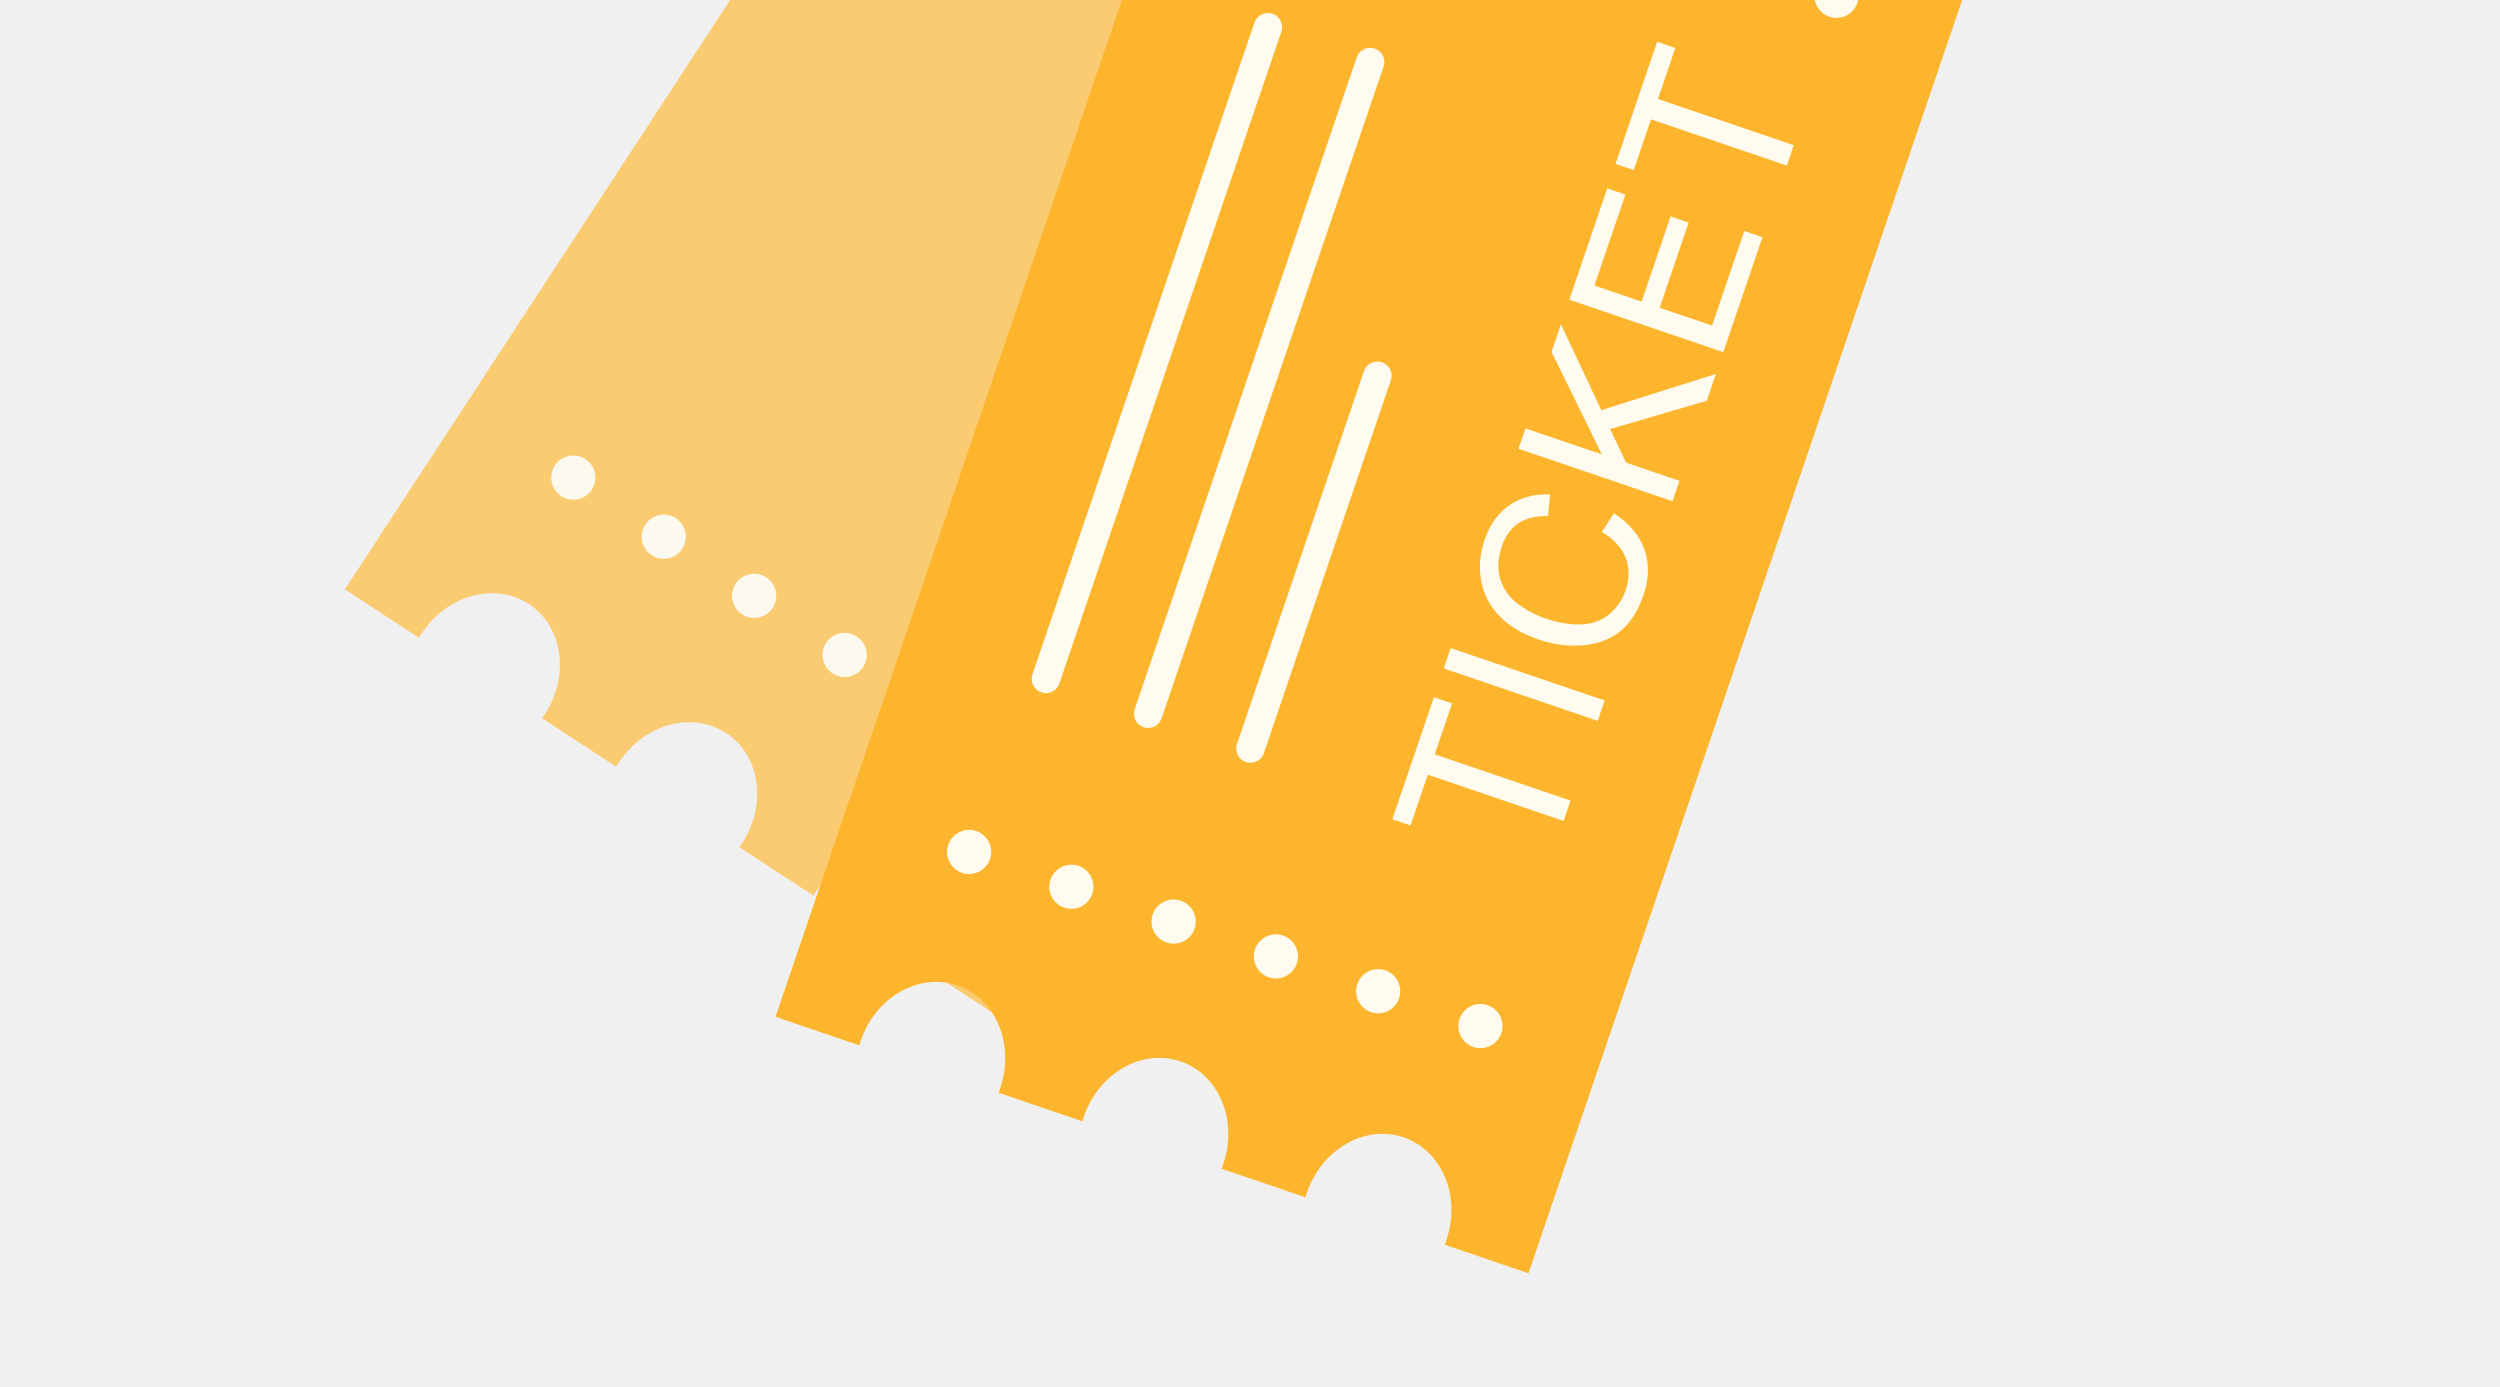
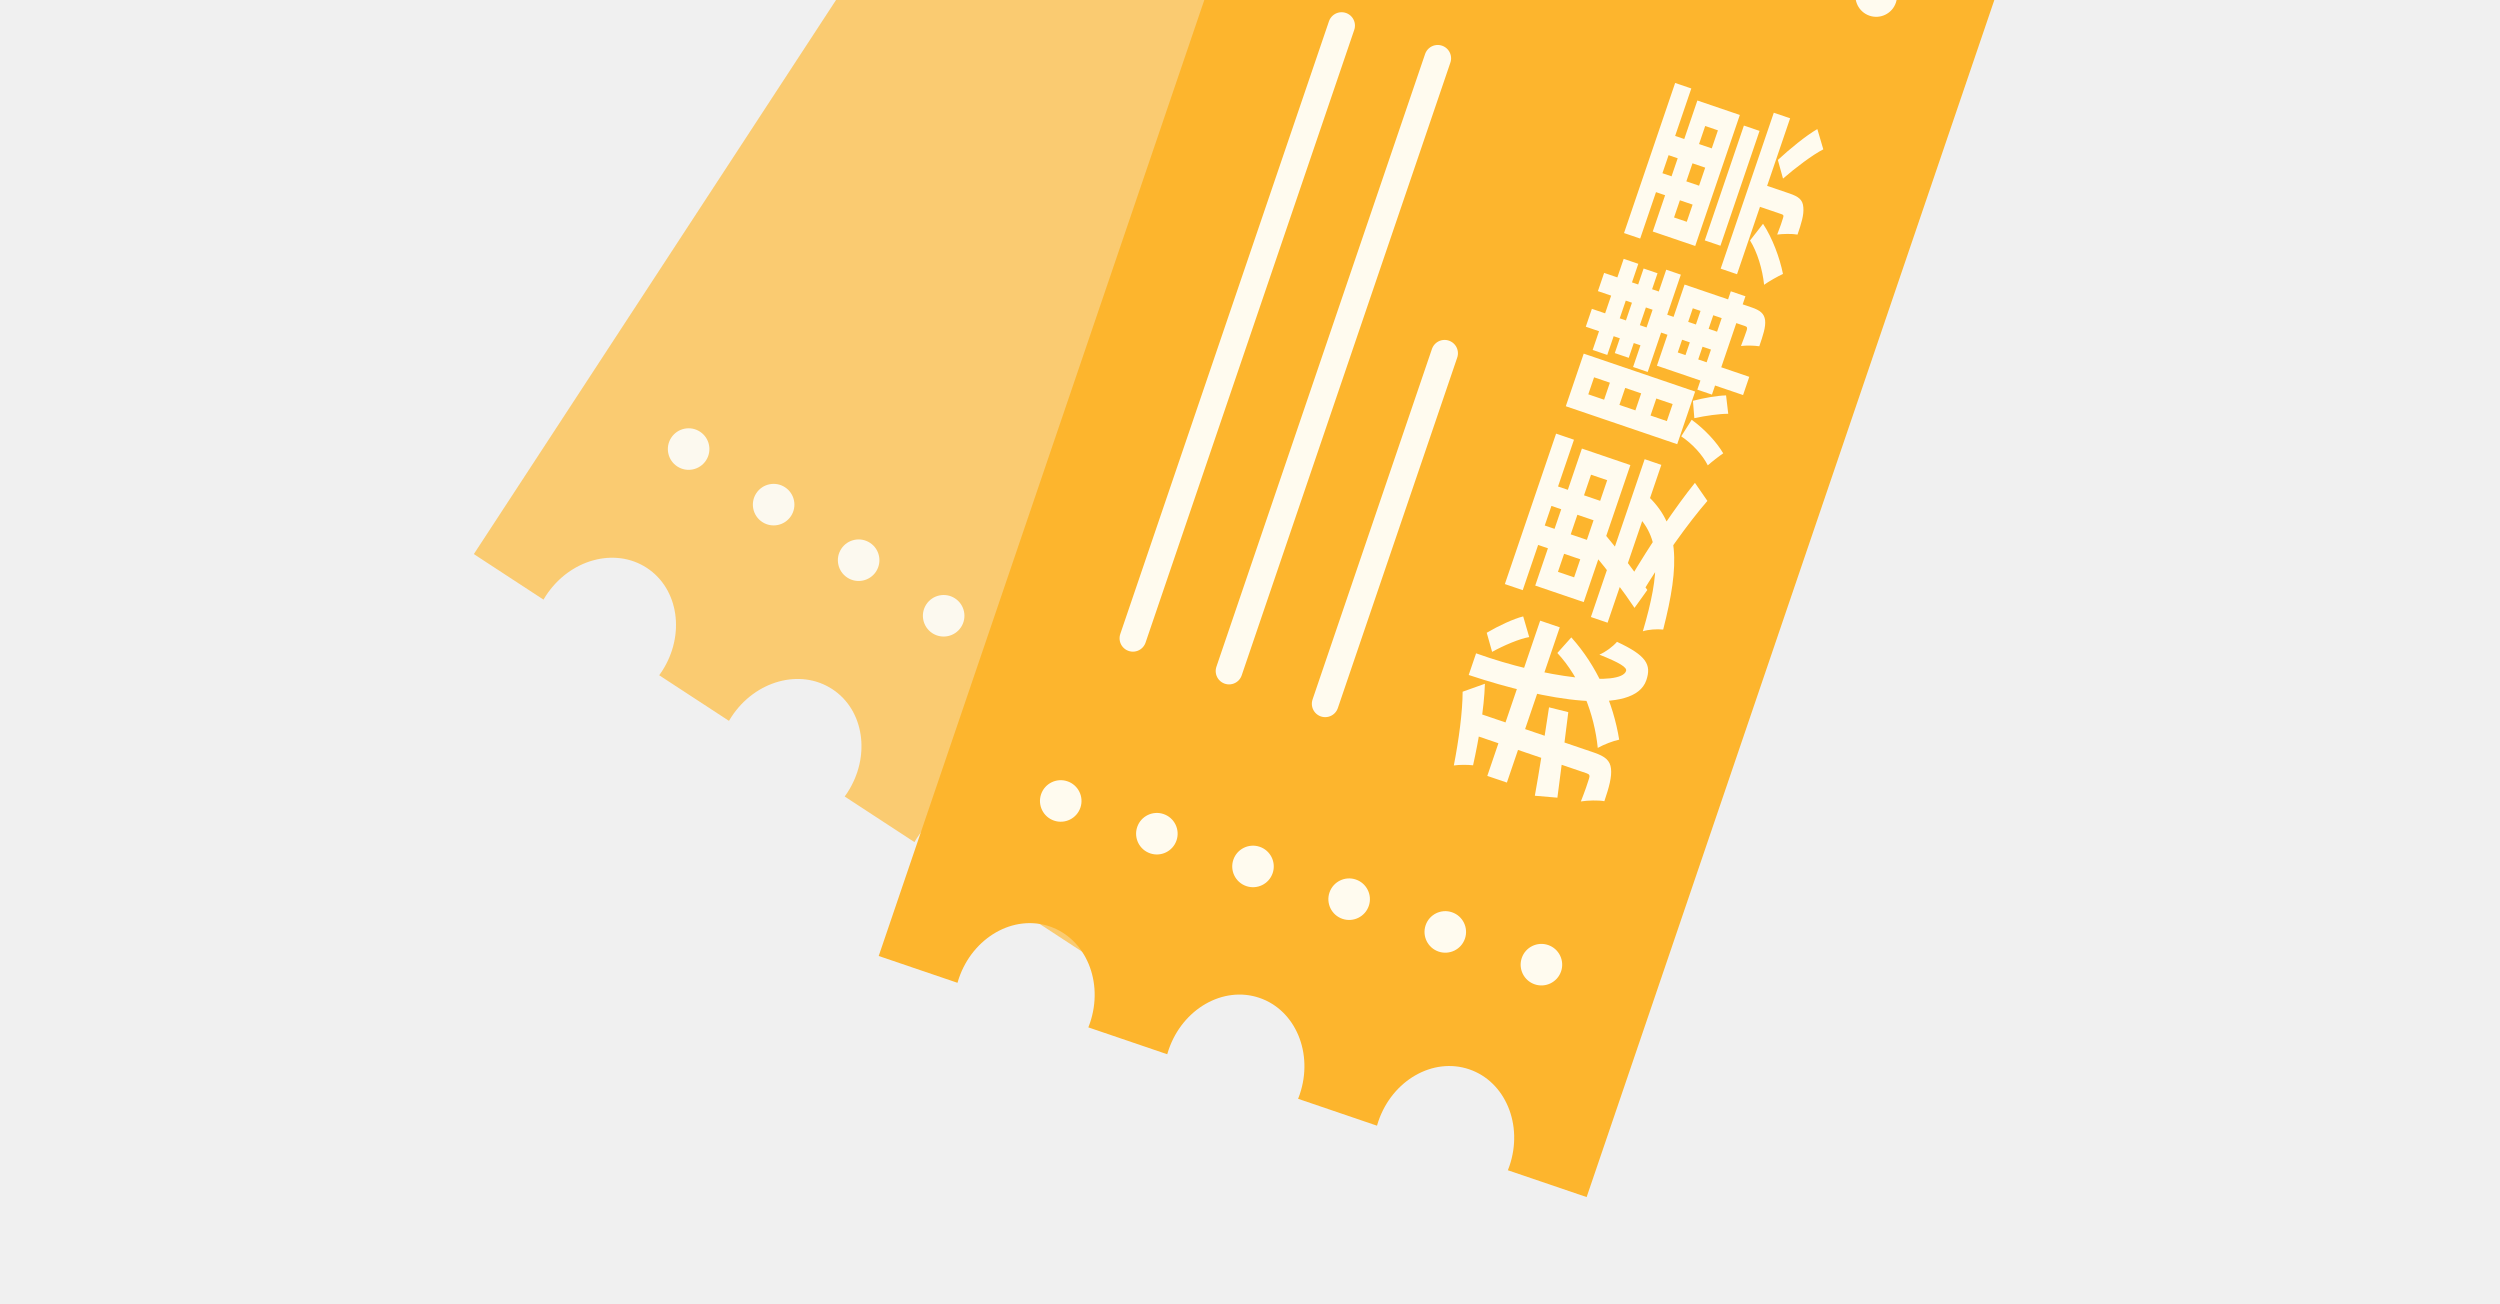
- <svg xmlns="http://www.w3.org/2000/svg" width="220" height="122" viewBox="0 0 220 122" fill="none">
-   <g clip-path="url(#clip0_459_69804)">
-     <g opacity="0.8">
-       <path fill-rule="evenodd" clip-rule="evenodd" d="M54.457 67.105C56.677 63.709 60.905 62.544 63.901 64.503C66.897 66.461 67.527 70.802 65.307 74.198C65.228 74.319 65.146 74.437 65.062 74.553L71.59 78.821C71.662 78.697 71.738 78.575 71.817 78.453C74.037 75.057 78.265 73.892 81.262 75.851C84.258 77.81 84.887 82.15 82.668 85.546C82.588 85.667 82.506 85.786 82.422 85.901L88.941 90.163L162.233 -21.957L155.714 -26.218C153.439 -23.099 149.404 -22.083 146.515 -23.972C143.626 -25.86 142.937 -29.964 144.882 -33.299L138.353 -37.567C136.078 -34.447 132.044 -33.431 129.154 -35.32C126.265 -37.209 125.577 -41.312 127.521 -44.647L120.992 -48.915C118.718 -45.795 114.683 -44.78 111.794 -46.668C108.904 -48.557 108.216 -52.66 110.161 -55.996L103.641 -60.257L30.35 51.862L36.869 56.124C36.941 56 37.017 55.878 37.096 55.757C39.316 52.361 43.544 51.196 46.541 53.154C49.537 55.113 50.166 59.453 47.946 62.849C47.867 62.971 47.785 63.089 47.701 63.205L54.23 67.472C54.302 67.349 54.377 67.226 54.457 67.105Z" fill="#FDC251" />
-       <circle cx="90.239" cy="68.04" r="1.944" transform="rotate(-146.828 90.2391 68.0397)" fill="#FFFBEF" />
-       <circle cx="82.282" cy="62.838" r="1.944" transform="rotate(-146.828 82.2821 62.8383)" fill="#FFFBEF" />
-       <circle cx="74.325" cy="57.637" r="1.944" transform="rotate(-146.828 74.325 57.6369)" fill="#FFFBEF" />
-       <circle cx="66.368" cy="52.436" r="1.944" transform="rotate(-146.828 66.368 52.4357)" fill="#FFFBEF" />
-       <circle cx="58.411" cy="47.234" r="1.944" transform="rotate(-146.828 58.411 47.2343)" fill="#FFFBEF" />
-       <circle cx="50.454" cy="42.033" r="1.944" transform="rotate(-146.828 50.4539 42.0329)" fill="#FFFBEF" />
-       <path d="M89.921 48.628L86.222 46.21L85.319 47.592L84.824 47.268L86.997 43.944L87.492 44.267L86.585 45.655L90.284 48.073L89.921 48.628ZM91.704 45.901L87.51 43.16L87.872 42.605L92.067 45.346L91.704 45.901ZM93.27 40.294L93.773 39.831C94.153 40.245 94.364 40.682 94.406 41.143C94.447 41.6 94.325 42.047 94.04 42.484C93.744 42.936 93.412 43.244 93.043 43.408C92.674 43.57 92.266 43.611 91.82 43.531C91.375 43.45 90.952 43.279 90.551 43.017C90.115 42.731 89.788 42.4 89.573 42.022C89.356 41.641 89.264 41.242 89.297 40.825C89.329 40.405 89.466 40.01 89.708 39.64C89.983 39.22 90.32 38.937 90.721 38.791C91.121 38.644 91.552 38.642 92.013 38.782L91.784 39.413C91.415 39.31 91.101 39.306 90.841 39.4C90.581 39.494 90.359 39.681 90.176 39.962C89.965 40.284 89.866 40.605 89.878 40.923C89.892 41.239 90.001 41.527 90.205 41.786C90.407 42.043 90.646 42.262 90.922 42.443C91.279 42.676 91.625 42.828 91.959 42.9C92.293 42.968 92.597 42.936 92.872 42.802C93.147 42.669 93.368 42.475 93.535 42.219C93.738 41.908 93.821 41.586 93.782 41.254C93.744 40.921 93.573 40.601 93.27 40.294ZM95.614 39.919L91.42 37.178L91.783 36.623L93.863 37.982L93.144 34.54L93.636 33.788L94.185 36.658L97.881 36.452L97.402 37.184L94.303 37.29L94.523 38.414L95.977 39.364L95.614 39.919ZM98.268 35.86L94.074 33.118L96.056 30.086L96.551 30.409L94.931 32.887L96.216 33.726L97.733 31.406L98.225 31.728L96.708 34.048L98.136 34.981L99.819 32.407L100.314 32.73L98.268 35.86ZM101.589 30.779L97.89 28.361L96.987 29.743L96.492 29.419L98.665 26.095L99.16 26.418L98.253 27.806L101.952 30.224L101.589 30.779Z" fill="#FFFBEF" />
+ <svg xmlns="http://www.w3.org/2000/svg" width="234" height="122" viewBox="0 0 234 122" fill="none">
+   <g clip-path="url(#clip0_2072_18722)">
+     <g clip-path="url(#clip1_2072_18722)">
+       <g opacity="0.8">
+         <path fill-rule="evenodd" clip-rule="evenodd" d="M68.458 67.105C70.678 63.709 74.906 62.544 77.902 64.503C80.898 66.461 81.528 70.802 79.308 74.198C79.229 74.319 79.147 74.437 79.062 74.553L85.591 78.821C85.663 78.697 85.739 78.575 85.818 78.453C88.038 75.057 92.266 73.892 95.263 75.851C98.259 77.81 98.888 82.15 96.668 85.546C96.589 85.667 96.507 85.786 96.423 85.901L102.942 90.163L176.234 -21.957L169.715 -26.218C167.44 -23.099 163.405 -22.083 160.516 -23.972C157.627 -25.86 156.938 -29.964 158.883 -33.299L152.354 -37.567C150.079 -34.447 146.045 -33.431 143.155 -35.32C140.266 -37.209 139.578 -41.312 141.522 -44.647L134.993 -48.915C132.719 -45.795 128.684 -44.78 125.794 -46.668C122.905 -48.557 122.217 -52.66 124.162 -55.996L117.642 -60.257L44.351 51.862L50.87 56.124C50.942 56 51.018 55.878 51.097 55.757C53.317 52.361 57.545 51.196 60.541 53.154C63.538 55.113 64.167 59.453 61.947 62.849C61.868 62.971 61.786 63.089 61.702 63.205L68.231 67.472C68.303 67.349 68.379 67.226 68.458 67.105Z" fill="#FDC251" />
+         <circle cx="104.24" cy="68.04" r="1.944" transform="rotate(-146.828 104.24 68.0397)" fill="#FFFBEF" />
+         <circle cx="96.283" cy="62.838" r="1.944" transform="rotate(-146.828 96.2831 62.8383)" fill="#FFFBEF" />
+         <circle cx="88.327" cy="57.637" r="1.944" transform="rotate(-146.828 88.327 57.6369)" fill="#FFFBEF" />
+         <circle cx="80.369" cy="52.436" r="1.944" transform="rotate(-146.828 80.369 52.4357)" fill="#FFFBEF" />
+         <circle cx="72.413" cy="47.234" r="1.944" transform="rotate(-146.828 72.4129 47.2343)" fill="#FFFBEF" />
+         <circle cx="64.456" cy="42.033" r="1.944" transform="rotate(-146.828 64.4559 42.0329)" fill="#FFFBEF" />
+         <path d="M103.922 48.628L100.223 46.21L99.32 47.592L98.825 47.268L100.998 43.944L101.493 44.267L100.586 45.655L104.285 48.073L103.922 48.628ZM105.705 45.901L101.511 43.16L101.873 42.605L106.067 45.346L105.705 45.901ZM107.271 40.294L107.774 39.831C108.154 40.245 108.365 40.682 108.407 41.143C108.448 41.6 108.326 42.047 108.041 42.484C107.745 42.936 107.413 43.244 107.044 43.408C106.675 43.57 106.267 43.611 105.821 43.531C105.376 43.45 104.953 43.279 104.552 43.017C104.115 42.731 103.789 42.4 103.573 42.022C103.357 41.641 103.265 41.242 103.298 40.825C103.33 40.405 103.467 40.01 103.709 39.64C103.984 39.22 104.321 38.937 104.722 38.791C105.122 38.644 105.553 38.642 106.014 38.782L105.785 39.413C105.417 39.31 105.102 39.306 104.842 39.4C104.582 39.494 104.36 39.681 104.177 39.962C103.966 40.284 103.867 40.605 103.879 40.923C103.893 41.239 104.002 41.527 104.206 41.786C104.408 42.043 104.647 42.262 104.923 42.443C105.28 42.676 105.626 42.828 105.96 42.9C106.294 42.968 106.598 42.936 106.873 42.802C107.148 42.669 107.369 42.475 107.536 42.219C107.739 41.908 107.822 41.586 107.783 41.254C107.745 40.921 107.574 40.601 107.271 40.294ZM109.615 39.919L105.421 37.178L105.784 36.623L107.864 37.982L107.145 34.54L107.637 33.788L108.186 36.658L111.882 36.452L111.403 37.184L108.304 37.29L108.524 38.414L109.978 39.364L109.615 39.919ZM112.269 35.86L108.075 33.118L110.057 30.086L110.552 30.409L108.932 32.887L110.217 33.726L111.734 31.406L112.226 31.728L110.709 34.048L112.137 34.981L113.82 32.407L114.315 32.73L112.269 35.86ZM115.59 30.779L111.891 28.361L110.988 29.743L110.493 29.419L112.666 26.095L113.161 26.418L112.254 27.806L115.953 30.224L115.59 30.779Z" fill="#FFFBEF" />
+       </g>
+       <path fill-rule="evenodd" clip-rule="evenodd" d="M109.382 98.265C110.69 94.424 114.497 92.247 117.885 93.401C121.274 94.555 122.96 98.604 121.652 102.444C121.606 102.581 121.556 102.716 121.503 102.849L128.886 105.364C128.925 105.226 128.968 105.089 129.015 104.952C130.323 101.111 134.13 98.934 137.519 100.088C140.907 101.242 142.594 105.291 141.286 109.131C141.239 109.268 141.189 109.403 141.136 109.536L148.509 112.047L191.694 -14.75L184.321 -17.261C182.892 -13.675 179.235 -11.69 175.968 -12.803C172.7 -13.915 171.015 -17.719 172.072 -21.433L164.688 -23.948C163.258 -20.361 159.602 -18.377 156.334 -19.489C153.067 -20.602 151.382 -24.406 152.438 -28.12L145.055 -30.634C143.625 -27.048 139.969 -25.063 136.701 -26.176C133.434 -27.289 131.749 -31.093 132.805 -34.806L125.433 -37.318L82.247 89.48L89.62 91.991C89.659 91.853 89.702 91.715 89.749 91.578C91.057 87.738 94.864 85.56 98.252 86.714C101.641 87.868 103.327 91.917 102.019 95.757C101.973 95.894 101.923 96.03 101.87 96.163L109.253 98.677C109.292 98.54 109.335 98.402 109.382 98.265Z" fill="#FDB52D" />
+       <circle r="1.944" transform="matrix(-0.9466 -0.322411 0.32239 -0.946607 144.277 90.2935)" fill="#FFFBEF" />
+       <circle cx="135.279" cy="87.229" r="1.944" transform="rotate(-161.192 135.279 87.2286)" fill="#FFFBEF" />
+       <circle r="1.944" transform="matrix(-0.9466 -0.322411 0.32239 -0.946607 126.28 84.1638)" fill="#FFFBEF" />
+       <circle cx="117.281" cy="81.099" r="1.944" transform="rotate(-161.192 117.281 81.0992)" fill="#FFFBEF" />
+       <circle cx="108.283" cy="78.034" r="1.944" transform="rotate(-161.192 108.283 78.0345)" fill="#FFFBEF" />
+       <circle cx="99.285" cy="74.969" r="1.944" transform="rotate(-161.192 99.2853 74.9695)" fill="#FFFBEF" />
+       <circle cx="175.613" cy="-0.37" r="1.944" transform="rotate(-161.192 175.613 -0.370076)" fill="#FFFBEF" />
+       <line x1="106.041" y1="59.745" x2="125.574" y2="2.394" stroke="#FFFBEF" stroke-width="2.5" stroke-linecap="round" />
+       <line x1="115.039" y1="62.81" x2="134.572" y2="5.459" stroke="#FFFBEF" stroke-width="2.5" stroke-linecap="round" />
+       <line x1="124.038" y1="65.875" x2="135.213" y2="33.066" stroke="#FFFBEF" stroke-width="2.5" stroke-linecap="round" />
+       <path d="M139.663 61.015C140.747 60.415 142.219 59.785 143.134 59.63L142.571 57.696C141.65 57.921 140.216 58.6 139.158 59.227L139.663 61.015ZM139.211 72.625L141.045 73.249L145.994 58.718L144.16 58.093L139.211 72.625ZM143.661 74.481L145.772 74.662C146.061 72.443 146.451 69.451 146.792 66.658L144.989 66.206C144.545 69.197 144.034 72.436 143.661 74.481ZM137.661 68.685L148.507 72.379C148.781 72.472 148.829 72.596 148.73 72.885C148.647 73.181 148.329 74.114 147.969 75.015C148.615 74.912 149.593 74.886 150.168 74.992C150.617 73.672 150.876 72.701 150.79 71.953C150.709 71.189 150.249 70.799 149.203 70.442L138.324 66.737L137.661 68.685ZM136.902 64.744C136.901 66.594 136.545 69.274 136.078 71.647C136.589 71.57 137.395 71.575 137.879 71.632C138.416 69.211 138.919 66.311 138.987 64L136.902 64.744ZM137.471 63.178C144.713 65.591 152.962 66.999 154.096 63.668C154.595 62.204 154.095 61.351 151.351 60.075C150.966 60.519 150.291 61.026 149.703 61.274C151.585 62.023 152.314 62.469 152.199 62.807C151.7 64.271 144.609 63.472 138.162 61.151L137.471 63.178ZM145.769 61.12C147.937 63.456 149.232 66.825 149.55 70.004C150.149 69.669 150.973 69.357 151.555 69.232C151.002 65.793 149.497 62.353 147.074 59.66L145.769 61.12ZM148.909 57.753L150.47 58.285L155.501 43.512L153.941 42.98L148.909 57.753ZM140.855 54.669L142.528 55.239L147.324 41.158L145.65 40.588L140.855 54.669ZM149.189 51.868C150.449 53.339 152.042 55.462 152.99 56.898L154.189 55.223C153.236 53.803 151.674 51.745 150.319 50.134L149.189 51.868ZM152.903 47.925C155.554 50.265 155.393 53.586 153.771 59.086C154.294 58.923 155.068 58.863 155.675 58.926C157.242 52.797 157.277 49.109 154.022 46.223L152.903 47.925ZM153.497 55.832C155.627 52.265 158.068 48.894 159.813 46.884L158.646 45.194C156.939 47.306 154.464 50.935 152.447 54.379L153.497 55.832ZM142.956 50.661L148.459 52.536L149.079 50.717L143.575 48.843L142.956 50.661ZM144.2 47.008L149.703 48.883L150.323 47.064L144.819 45.19L144.2 47.008ZM145.824 53.524L148.921 44.432L150.433 44.947L147.337 54.039L145.824 53.524ZM143.697 54.811L148.235 56.356L152.604 43.531L148.066 41.985L143.697 54.811ZM149.072 32.756L150.44 33.222L153.345 24.693L151.977 24.227L149.072 32.756ZM152.857 34.35L154.225 34.816L157.327 25.708L155.959 25.242L152.857 34.35ZM158.87 36.47L160.238 36.936L163.373 27.731L162.005 27.265L158.87 36.47ZM151.145 33.049L152.449 33.493L155.145 25.576L153.842 25.132L151.145 33.049ZM148.43 30.58L154.159 32.531L154.729 30.858L149 28.906L148.43 30.58ZM149.565 27.249L155.294 29.2L155.875 27.494L150.146 25.543L149.565 27.249ZM154.74 30.879L160.517 32.847L161.087 31.173L155.31 29.205L154.74 30.879ZM157.078 28.389L163.338 30.521C163.531 30.587 163.558 30.668 163.503 30.882C163.437 31.076 163.201 31.767 162.955 32.384C163.461 32.323 164.192 32.338 164.67 32.411C165.026 31.365 165.284 30.609 165.213 29.974C165.136 29.355 164.756 29.047 163.952 28.773L157.676 26.635L157.078 28.389ZM155.089 34.23L163.151 36.976L163.732 35.271L157.038 32.991L158.698 28.115L157.331 27.649L155.089 34.23ZM157.471 34.09L158.662 34.496L160.613 28.767L159.423 28.361L157.471 34.09ZM157.363 40.842C158.401 41.537 159.346 42.559 159.85 43.557C160.213 43.231 160.921 42.682 161.293 42.432C160.682 41.379 159.55 40.168 158.341 39.289L157.363 40.842ZM158.589 39.14C159.617 38.916 160.957 38.725 161.763 38.731L161.56 37.009C160.764 37.025 159.467 37.248 158.46 37.516L158.589 39.14ZM151.576 37.901L152.119 36.308L153.615 36.818L153.073 38.411L151.576 37.901ZM154.489 38.893L155.031 37.3L156.56 37.821L156.017 39.414L154.489 38.893ZM148.663 36.909L149.206 35.316L150.686 35.82L150.144 37.413L148.663 36.909ZM146.559 38.024L156.987 41.576L158.664 36.651L148.236 33.1L146.559 38.024ZM166.89 16.717C168.042 15.709 169.684 14.472 170.661 13.979L170.103 12.082C169.056 12.678 167.483 13.974 166.407 14.972L166.89 16.717ZM159.568 22.502L161.033 23.001L164.694 12.252L163.229 11.753L159.568 22.502ZM161.056 25.146L162.585 25.667L167.556 11.071L166.027 10.551L161.056 25.146ZM152.009 21.814L153.521 22.329L158.306 8.28L156.793 7.765L152.009 21.814ZM163.478 18.931L166.761 20.049C166.938 20.11 166.97 20.174 166.893 20.4C166.838 20.614 166.591 21.339 166.345 21.955C166.889 21.889 167.706 21.862 168.249 21.957C168.61 20.895 168.857 20.117 168.792 19.412C168.748 18.697 168.347 18.399 167.494 18.108L164.147 16.968L163.478 18.931ZM163.804 22.509C164.48 23.583 164.97 25.204 165.121 26.657C165.554 26.337 166.438 25.848 166.886 25.641C166.589 24.14 165.897 22.27 165.019 20.947L163.804 22.509ZM156.69 20.355L159.606 11.794L160.797 12.199L157.881 20.76L156.69 20.355ZM154.698 21.67L158.672 23.023L162.849 10.761L158.874 9.407L154.698 21.67ZM154.068 17.666L159.266 19.436L159.868 17.666L154.671 15.896L154.068 17.666ZM155.246 14.206L160.444 15.976L161.058 14.174L155.86 12.404L155.246 14.206Z" fill="#FFFBEF" />
    </g>
-     <path fill-rule="evenodd" clip-rule="evenodd" d="M95.381 98.265C96.689 94.424 100.496 92.247 103.884 93.401C107.273 94.555 108.959 98.604 107.651 102.444C107.605 102.581 107.555 102.716 107.502 102.849L114.885 105.364C114.924 105.226 114.967 105.089 115.014 104.952C116.322 101.111 120.129 98.934 123.518 100.088C126.906 101.242 128.593 105.291 127.285 109.131C127.238 109.268 127.188 109.403 127.135 109.536L134.508 112.047L177.693 -14.75L170.32 -17.261C168.891 -13.675 165.234 -11.69 161.967 -12.803C158.699 -13.915 157.014 -17.719 158.071 -21.433L150.687 -23.948C149.257 -20.361 145.601 -18.377 142.333 -19.489C139.066 -20.602 137.381 -24.406 138.438 -28.12L131.054 -30.634C129.624 -27.048 125.968 -25.063 122.7 -26.176C119.433 -27.289 117.748 -31.093 118.804 -34.806L111.432 -37.318L68.246 89.48L75.619 91.991C75.658 91.853 75.701 91.715 75.748 91.578C77.056 87.738 80.863 85.56 84.251 86.714C87.64 87.868 89.326 91.917 88.019 95.757C87.972 95.894 87.922 96.03 87.869 96.163L95.252 98.677C95.291 98.54 95.334 98.402 95.381 98.265Z" fill="#FDB52D" />
-     <circle r="1.944" transform="matrix(-0.9466 -0.322411 0.32239 -0.946607 130.277 90.2935)" fill="#FFFBEF" />
-     <circle cx="121.278" cy="87.229" r="1.944" transform="rotate(-161.192 121.278 87.2286)" fill="#FFFBEF" />
-     <circle r="1.944" transform="matrix(-0.9466 -0.322411 0.32239 -0.946607 112.278 84.1638)" fill="#FFFBEF" />
-     <circle cx="103.28" cy="81.099" r="1.944" transform="rotate(-161.192 103.28 81.0992)" fill="#FFFBEF" />
-     <circle cx="94.282" cy="78.034" r="1.944" transform="rotate(-161.192 94.2824 78.0345)" fill="#FFFBEF" />
-     <circle cx="85.284" cy="74.969" r="1.944" transform="rotate(-161.192 85.2843 74.9695)" fill="#FFFBEF" />
-     <circle cx="161.612" cy="-0.37" r="1.944" transform="rotate(-161.192 161.612 -0.370076)" fill="#FFFBEF" />
-     <line x1="92.04" y1="59.745" x2="111.573" y2="2.394" stroke="#FFFBEF" stroke-width="2.5" stroke-linecap="round" />
-     <line x1="101.038" y1="62.81" x2="120.571" y2="5.459" stroke="#FFFBEF" stroke-width="2.5" stroke-linecap="round" />
-     <line x1="110.036" y1="65.875" x2="121.211" y2="33.066" stroke="#FFFBEF" stroke-width="2.5" stroke-linecap="round" />
-     <path d="M137.599 72.246L125.647 68.175L124.126 72.64L122.527 72.095L126.185 61.353L127.784 61.898L126.257 66.382L138.21 70.453L137.599 72.246ZM140.6 63.437L127.048 58.821L127.659 57.028L141.21 61.643L140.6 63.437ZM140.961 46.806L142.025 45.167C143.37 46.045 144.264 47.105 144.706 48.35C145.145 49.586 145.124 50.91 144.643 52.321C144.146 53.782 143.445 54.87 142.541 55.587C141.632 56.295 140.532 56.698 139.241 56.795C137.951 56.885 136.66 56.71 135.365 56.269C133.954 55.788 132.816 55.102 131.951 54.209C131.082 53.307 130.545 52.268 130.341 51.091C130.132 49.906 130.232 48.716 130.639 47.52C131.1 46.164 131.834 45.142 132.839 44.452C133.844 43.763 135.034 43.45 136.409 43.512L136.224 45.419C135.13 45.398 134.257 45.609 133.604 46.054C132.95 46.499 132.469 47.174 132.161 48.08C131.806 49.121 131.759 50.078 132.018 50.951C132.28 51.817 132.785 52.536 133.533 53.107C134.275 53.676 135.092 54.113 135.986 54.417C137.138 54.809 138.203 54.986 139.179 54.947C140.151 54.9 140.97 54.595 141.637 54.031C142.303 53.467 142.777 52.772 143.059 51.946C143.401 50.942 143.401 49.993 143.059 49.099C142.716 48.205 142.017 47.441 140.961 46.806ZM147.183 44.108L133.631 39.492L134.242 37.699L140.962 39.988L136.534 30.969L137.362 28.538L140.917 36.093L150.999 32.904L150.193 35.27L141.69 37.76L143.098 40.715L147.794 42.314L147.183 44.108ZM151.65 30.991L138.098 26.375L141.436 16.576L143.035 17.121L140.308 25.126L144.459 26.54L147.012 19.043L148.602 19.584L146.049 27.081L150.662 28.653L153.496 20.333L155.095 20.878L151.65 30.991ZM157.242 14.573L145.289 10.502L143.768 14.967L142.169 14.423L145.828 3.681L147.427 4.226L145.9 8.709L157.853 12.78L157.242 14.573Z" fill="#FFFBEF" />
  </g>
  <defs>
-     <clipPath id="clip0_459_69804">
-       <rect width="161.599" height="168.084" fill="white" transform="translate(0.191406 -8.96899) rotate(-26.3712)" />
+     <clipPath id="clip0_2072_18722">
+       <rect width="234" height="122" fill="white" />
+     </clipPath>
+     <clipPath id="clip1_2072_18722">
+       <rect width="161.599" height="168.084" fill="white" transform="translate(14.1914 -8.96899) rotate(-26.3712)" />
    </clipPath>
  </defs>
</svg>
